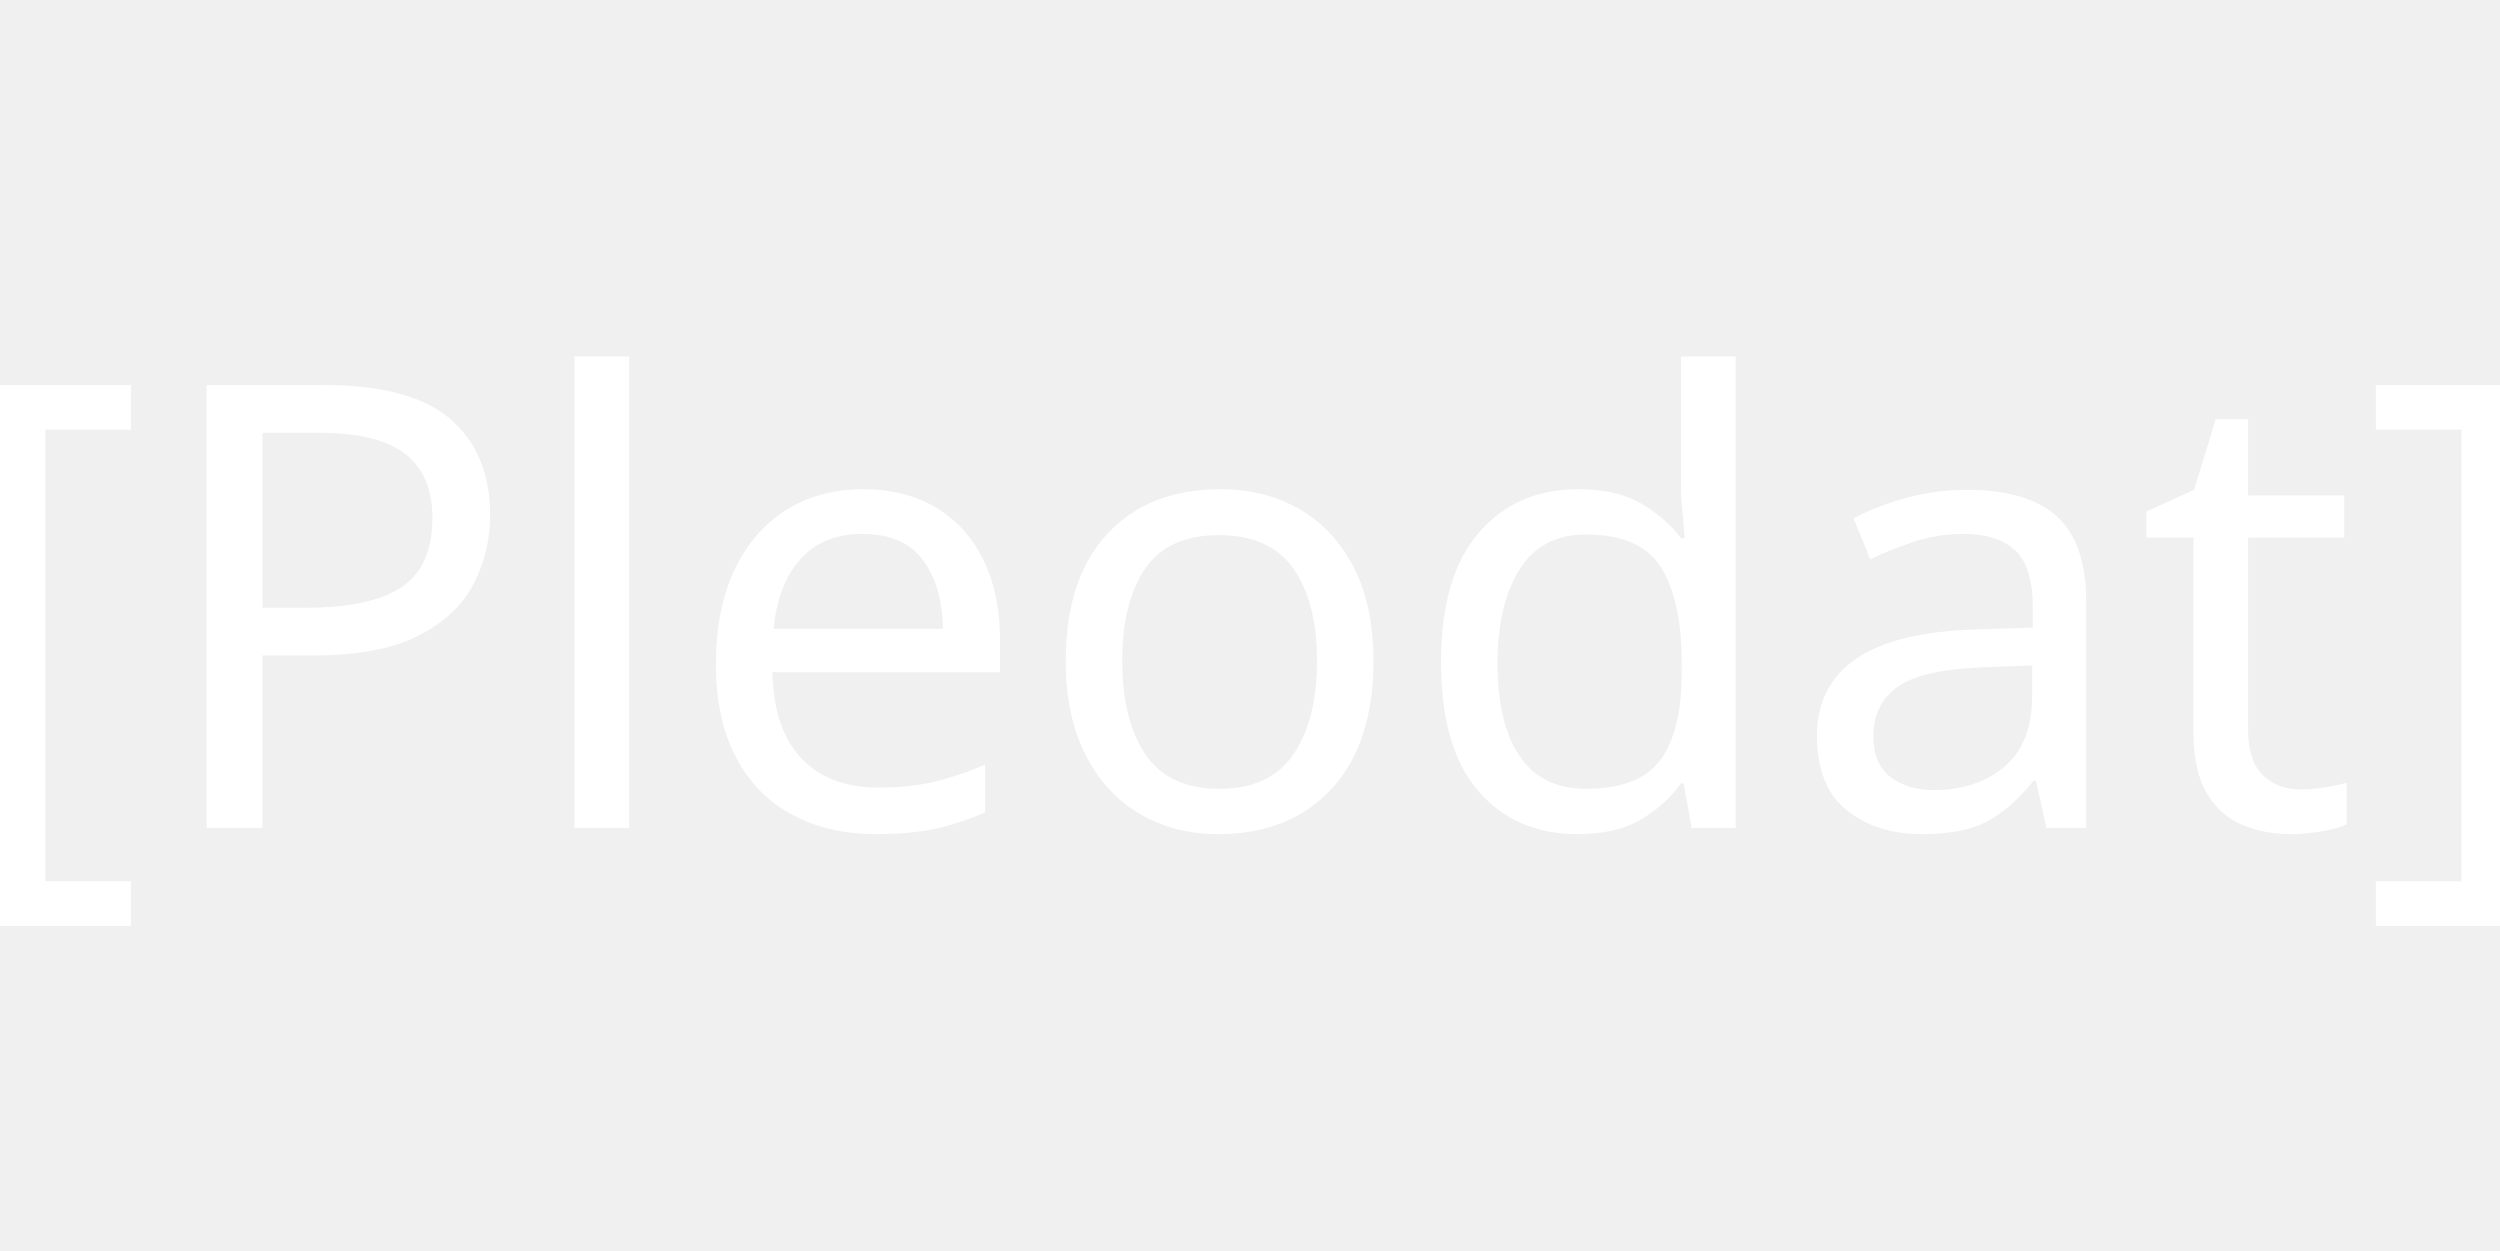
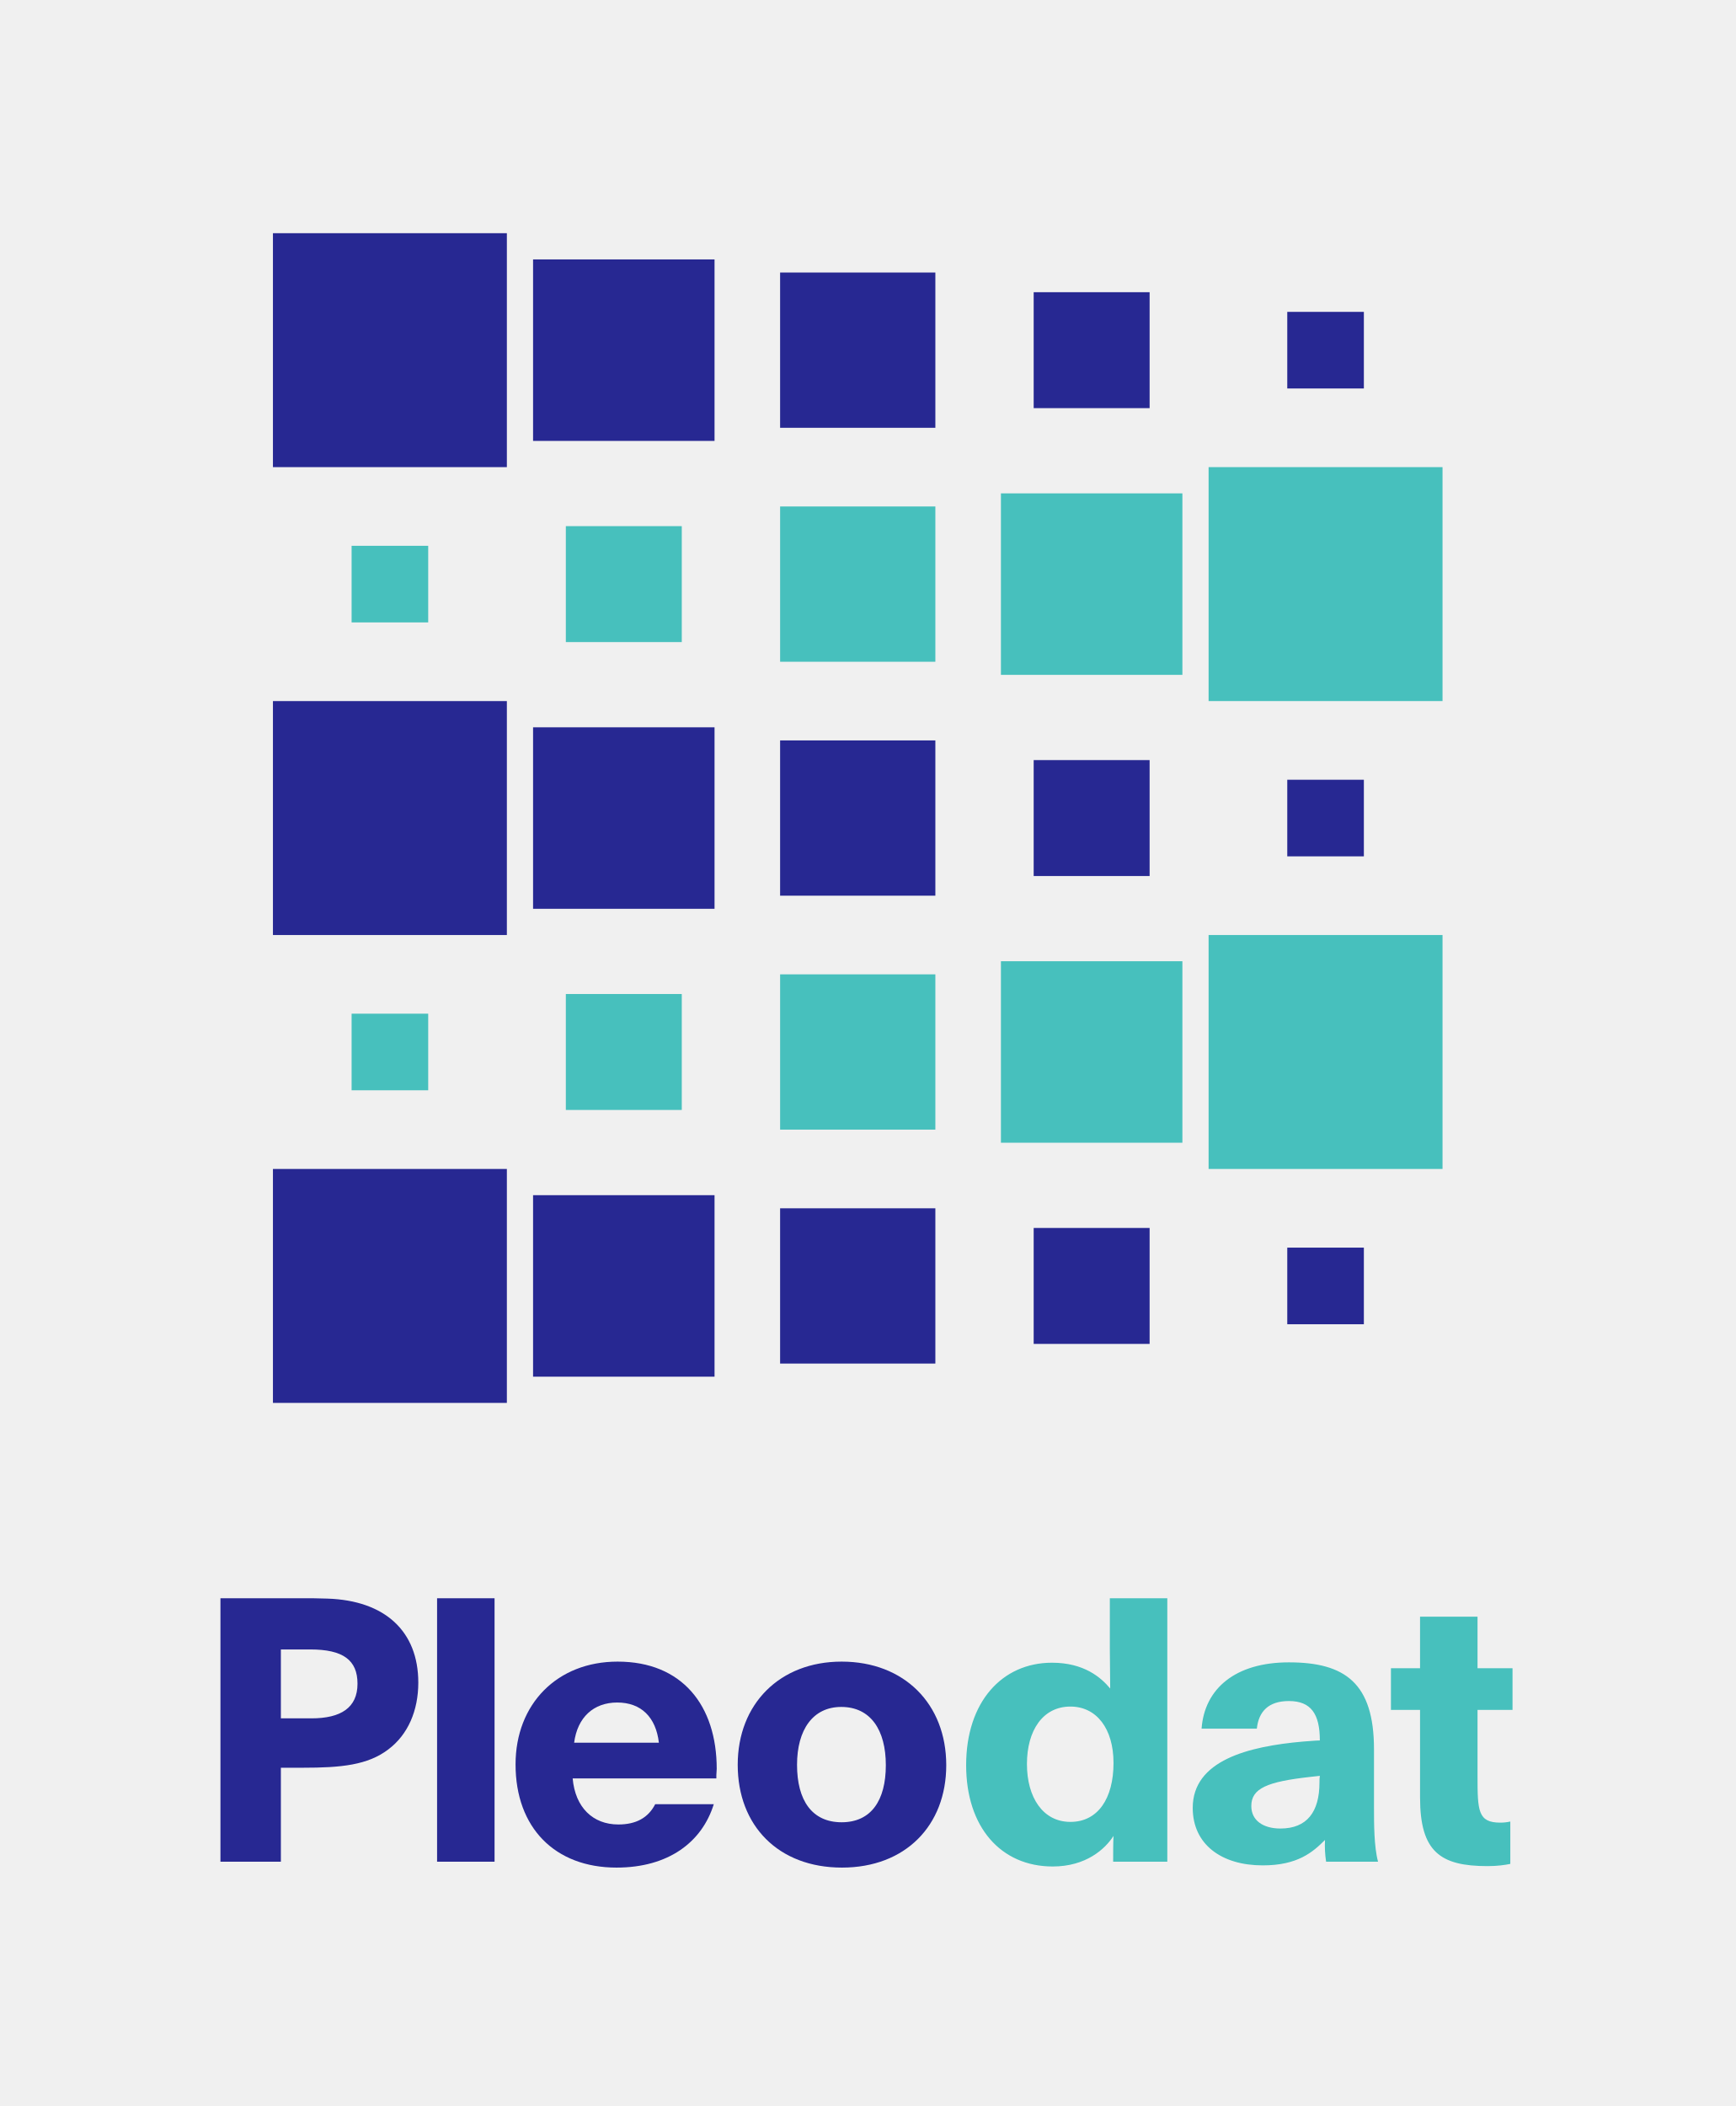
- <svg xmlns="http://www.w3.org/2000/svg" width="100%" height="100%" viewBox="0 0 17363 8684" version="1.1" xml:space="preserve" style="fill-rule:evenodd;clip-rule:evenodd;stroke-linejoin:round;stroke-miterlimit:2;">
-   <text x="-400.102px" y="5750px" style="font-family:'LucidaGrande', 'Lucida Grande', sans-serif;font-weight:500;font-size:4308.12px;fill:#fff;">[Pleodat]</text>
+ <svg xmlns="http://www.w3.org/2000/svg" width="100%" height="100%" viewBox="0 0 281 341" version="1.1" xml:space="preserve" style="fill-rule:evenodd;clip-rule:evenodd;stroke-linejoin:round;stroke-miterlimit:2;">
+   <g id="Ebene-1">
+     <g transform="matrix(1,0,0,1,0,-226.76)">
+       <rect x="44.199" y="264.519" width="37.88" height="37.879" style="fill:rgb(39,40,146);" />
+     </g>
+     <g transform="matrix(1,0,0,1,0,-75.242)">
+       <rect x="44.199" y="188.76" width="37.88" height="37.879" style="fill:rgb(39,40,146);" />
+     </g>
+     <g transform="matrix(1,0,0,1,0,76.274)">
+       <rect x="44.199" y="113.002" width="37.88" height="37.879" style="fill:rgb(39,40,146);" />
+     </g>
+     <g transform="matrix(1,0,0,1,0,-226.76)">
+       <rect x="126.327" y="270.888" width="25.141" height="25.141" style="fill:rgb(39,40,146);" />
+     </g>
+     <g transform="matrix(1,0,0,1,0,-75.242)">
+       <rect x="126.327" y="195.129" width="25.141" height="25.141" style="fill:rgb(39,40,146);" />
+     </g>
+     <g transform="matrix(1,0,0,1,0,76.274)">
+       <rect x="126.327" y="119.371" width="25.141" height="25.141" style="fill:rgb(39,40,146);" />
+     </g>
+     <g transform="matrix(1,0,0,1,0,-226.758)">
+       <rect x="167.39" y="274.071" width="18.774" height="18.773" style="fill:rgb(39,40,146);" />
+     </g>
+     <g transform="matrix(1,0,0,1,0,-75.24)">
+       <rect x="167.39" y="198.312" width="18.774" height="18.773" style="fill:rgb(39,40,146);" />
+     </g>
+     <g transform="matrix(1,0,0,1,0,76.274)">
+       <rect x="167.39" y="122.555" width="18.774" height="18.773" style="fill:rgb(39,40,146);" />
+     </g>
+     <g transform="matrix(1,0,0,1,0,-226.76)">
+       <rect x="86.323" y="268.765" width="29.387" height="29.387" style="fill:rgb(39,40,146);" />
+     </g>
+     <g transform="matrix(1,0,0,1,0,-75.242)">
+       <rect x="86.323" y="193.006" width="29.387" height="29.387" style="fill:rgb(39,40,146);" />
+     </g>
+     <g transform="matrix(1,0,0,1,0,76.274)">
+       <rect x="86.323" y="117.248" width="29.387" height="29.387" style="fill:rgb(39,40,146);" />
+     </g>
+     <g transform="matrix(1,0,0,1,0,-226.759)">
+       <rect x="208.455" y="277.256" width="12.404" height="12.404" style="fill:rgb(39,40,146);" />
+     </g>
+     <g transform="matrix(1,0,0,1,0,-75.241)">
+       <rect x="208.455" y="201.497" width="12.404" height="12.404" style="fill:rgb(39,40,146);" />
+     </g>
+     <g transform="matrix(1,0,0,1,0,76.275)">
+       <rect x="208.455" y="125.739" width="12.404" height="12.404" style="fill:rgb(39,40,146);" />
+     </g>
+     <g transform="matrix(-1,0,0,1,429.312,-151.002)">
+       <rect x="195.716" y="226.64" width="37.88" height="37.879" style="fill:rgb(71,192,189);" />
+     </g>
+     <g transform="matrix(-1,0,0,1,429.312,0.514)">
+       <rect x="195.716" y="150.882" width="37.88" height="37.879" style="fill:rgb(71,192,189);" />
+     </g>
+     <g transform="matrix(-1,0,0,1,277.796,-151)">
+       <rect x="126.328" y="233.008" width="25.14" height="25.141" style="fill:rgb(71,192,189);" />
+     </g>
+     <g transform="matrix(-1,0,0,1,277.796,0.514)">
+       <rect x="126.328" y="157.251" width="25.14" height="25.141" style="fill:rgb(71,192,189);" />
+     </g>
+     <g transform="matrix(-1,0,0,1,202.034,-151.002)">
+       <rect x="91.63" y="236.193" width="18.774" height="18.773" style="fill:rgb(71,192,189);" />
+     </g>
+     <g transform="matrix(-1,0,0,1,202.034,0.514)">
+       <rect x="91.63" y="160.435" width="18.774" height="18.773" style="fill:rgb(71,192,189);" />
+     </g>
+     <g transform="matrix(-1,0,0,1,353.555,-151)">
+       <rect x="162.084" y="230.885" width="29.387" height="29.387" style="fill:rgb(71,192,189);" />
+     </g>
+     <g transform="matrix(-1,0,0,1,353.555,0.514)">
+       <rect x="162.084" y="155.128" width="29.387" height="29.387" style="fill:rgb(71,192,189);" />
+     </g>
+     <g transform="matrix(-1,0,0,1,126.278,-151.001)">
+       <rect x="56.937" y="239.377" width="12.404" height="12.404" style="fill:rgb(71,192,189);" />
+     </g>
+     <g transform="matrix(-1,0,0,1,126.278,0.515)">
+       <rect x="56.937" y="163.619" width="12.404" height="12.404" style="fill:rgb(71,192,189);" />
+     </g>
+     <g transform="matrix(1,0,0,1,189.029,259.559)">
+       <path d="M0,41.883L0,-0.776L-9.307,-0.776L-9.307,7.458C-9.307,9.009 -9.248,12.291 -9.248,13.842C-10.739,12.052 -13.484,9.665 -18.674,9.665C-26.788,9.665 -32.576,16.049 -32.576,26.251C-32.576,36.275 -26.967,42.659 -18.555,42.659C-13.185,42.659 -10.083,39.854 -8.711,37.707C-8.77,38.721 -8.77,40.63 -8.77,41.883L0,41.883ZM-15.691,16.765C-11.455,16.765 -8.711,20.345 -8.711,25.894C-8.711,31.621 -11.217,35.439 -15.691,35.439C-20.166,35.439 -22.731,31.442 -22.731,26.072C-22.731,20.643 -20.166,16.765 -15.691,16.765M34.126,41.883C33.47,39.497 33.47,35.618 33.47,33.232L33.47,23.686C33.47,12.947 28.757,9.606 19.688,9.606C11.037,9.606 6.025,13.842 5.548,20.345L14.497,20.345C14.796,17.541 16.407,15.87 19.688,15.87C23.268,15.87 24.7,17.958 24.7,22.254C24.043,22.254 22.969,22.373 21.955,22.433C13.125,23.209 4.116,25.476 4.116,33.172C4.116,39.079 8.77,42.48 15.452,42.48C21.12,42.48 23.566,40.332 25.535,38.363C25.475,39.556 25.535,40.69 25.714,41.883L34.126,41.883ZM24.64,29.056C24.64,33.829 22.611,36.513 18.316,36.513C15.512,36.513 13.602,35.201 13.602,32.874C13.602,30.01 16.168,28.936 23.089,28.161L24.7,27.982C24.64,28.399 24.64,28.638 24.64,29.056M40.928,17.302L40.928,31.502C40.928,40.272 44.209,42.599 51.846,42.599C53.457,42.599 54.65,42.42 55.545,42.241L55.545,35.38C55.008,35.499 54.471,35.559 53.934,35.559C50.295,35.559 50.235,33.65 50.235,27.982L50.235,17.302L55.903,17.302L55.903,10.56L50.235,10.56L50.235,2.208L40.928,2.208L40.928,10.56L36.214,10.56L36.214,17.302L40.928,17.302Z" style="fill:rgb(71,192,189);fill-rule:nonzero;" />
+     </g>
+     <g transform="matrix(1,0,0,1,35.6985,259.738)">
+       <path d="M0,41.704L9.785,41.704L9.785,26.49L13.364,26.49C19.51,26.49 23.865,26.072 27.206,23.507C30.368,21.121 32.039,17.242 32.039,12.708C32.039,4.415 26.669,-0.597 17.302,-0.895C15.87,-0.955 14.438,-0.955 12.768,-0.955L0,-0.955L0,41.704ZM9.785,7.339L14.558,7.339C19.868,7.339 22.194,9.069 22.194,12.887C22.194,16.765 19.51,18.495 14.737,18.495L9.785,18.495L9.785,7.339ZM44.388,-0.955L35.081,-0.955L35.081,41.704L44.388,41.704L44.388,-0.955ZM70.401,32.397C69.267,34.604 67.298,35.678 64.435,35.678C60.318,35.678 57.454,32.934 57.036,28.22L80.305,28.22L80.305,27.683C80.305,27.385 80.364,26.967 80.364,26.669C80.364,16.407 74.756,9.307 64.315,9.307C54.531,9.307 47.789,16.169 47.789,25.953C47.789,36.215 54.173,42.659 64.136,42.659C72.549,42.659 77.978,38.542 79.887,32.397L70.401,32.397ZM57.275,22.433C57.812,18.316 60.437,15.93 64.256,15.93C68.134,15.93 70.52,18.316 70.997,22.433L57.275,22.433ZM100.589,9.307C90.566,9.307 83.764,16.169 83.764,26.013C83.764,35.857 90.327,42.659 100.649,42.659C110.911,42.659 117.533,35.857 117.533,26.072C117.533,16.169 110.732,9.307 100.589,9.307M100.53,16.646C105.303,16.646 107.749,20.405 107.749,26.072C107.749,31.8 105.362,35.32 100.589,35.32C95.816,35.32 93.37,31.8 93.37,26.013C93.37,20.345 95.936,16.646 100.53,16.646" style="fill:rgb(39,40,146);fill-rule:nonzero;" />
+     </g>
+   </g>
</svg>
